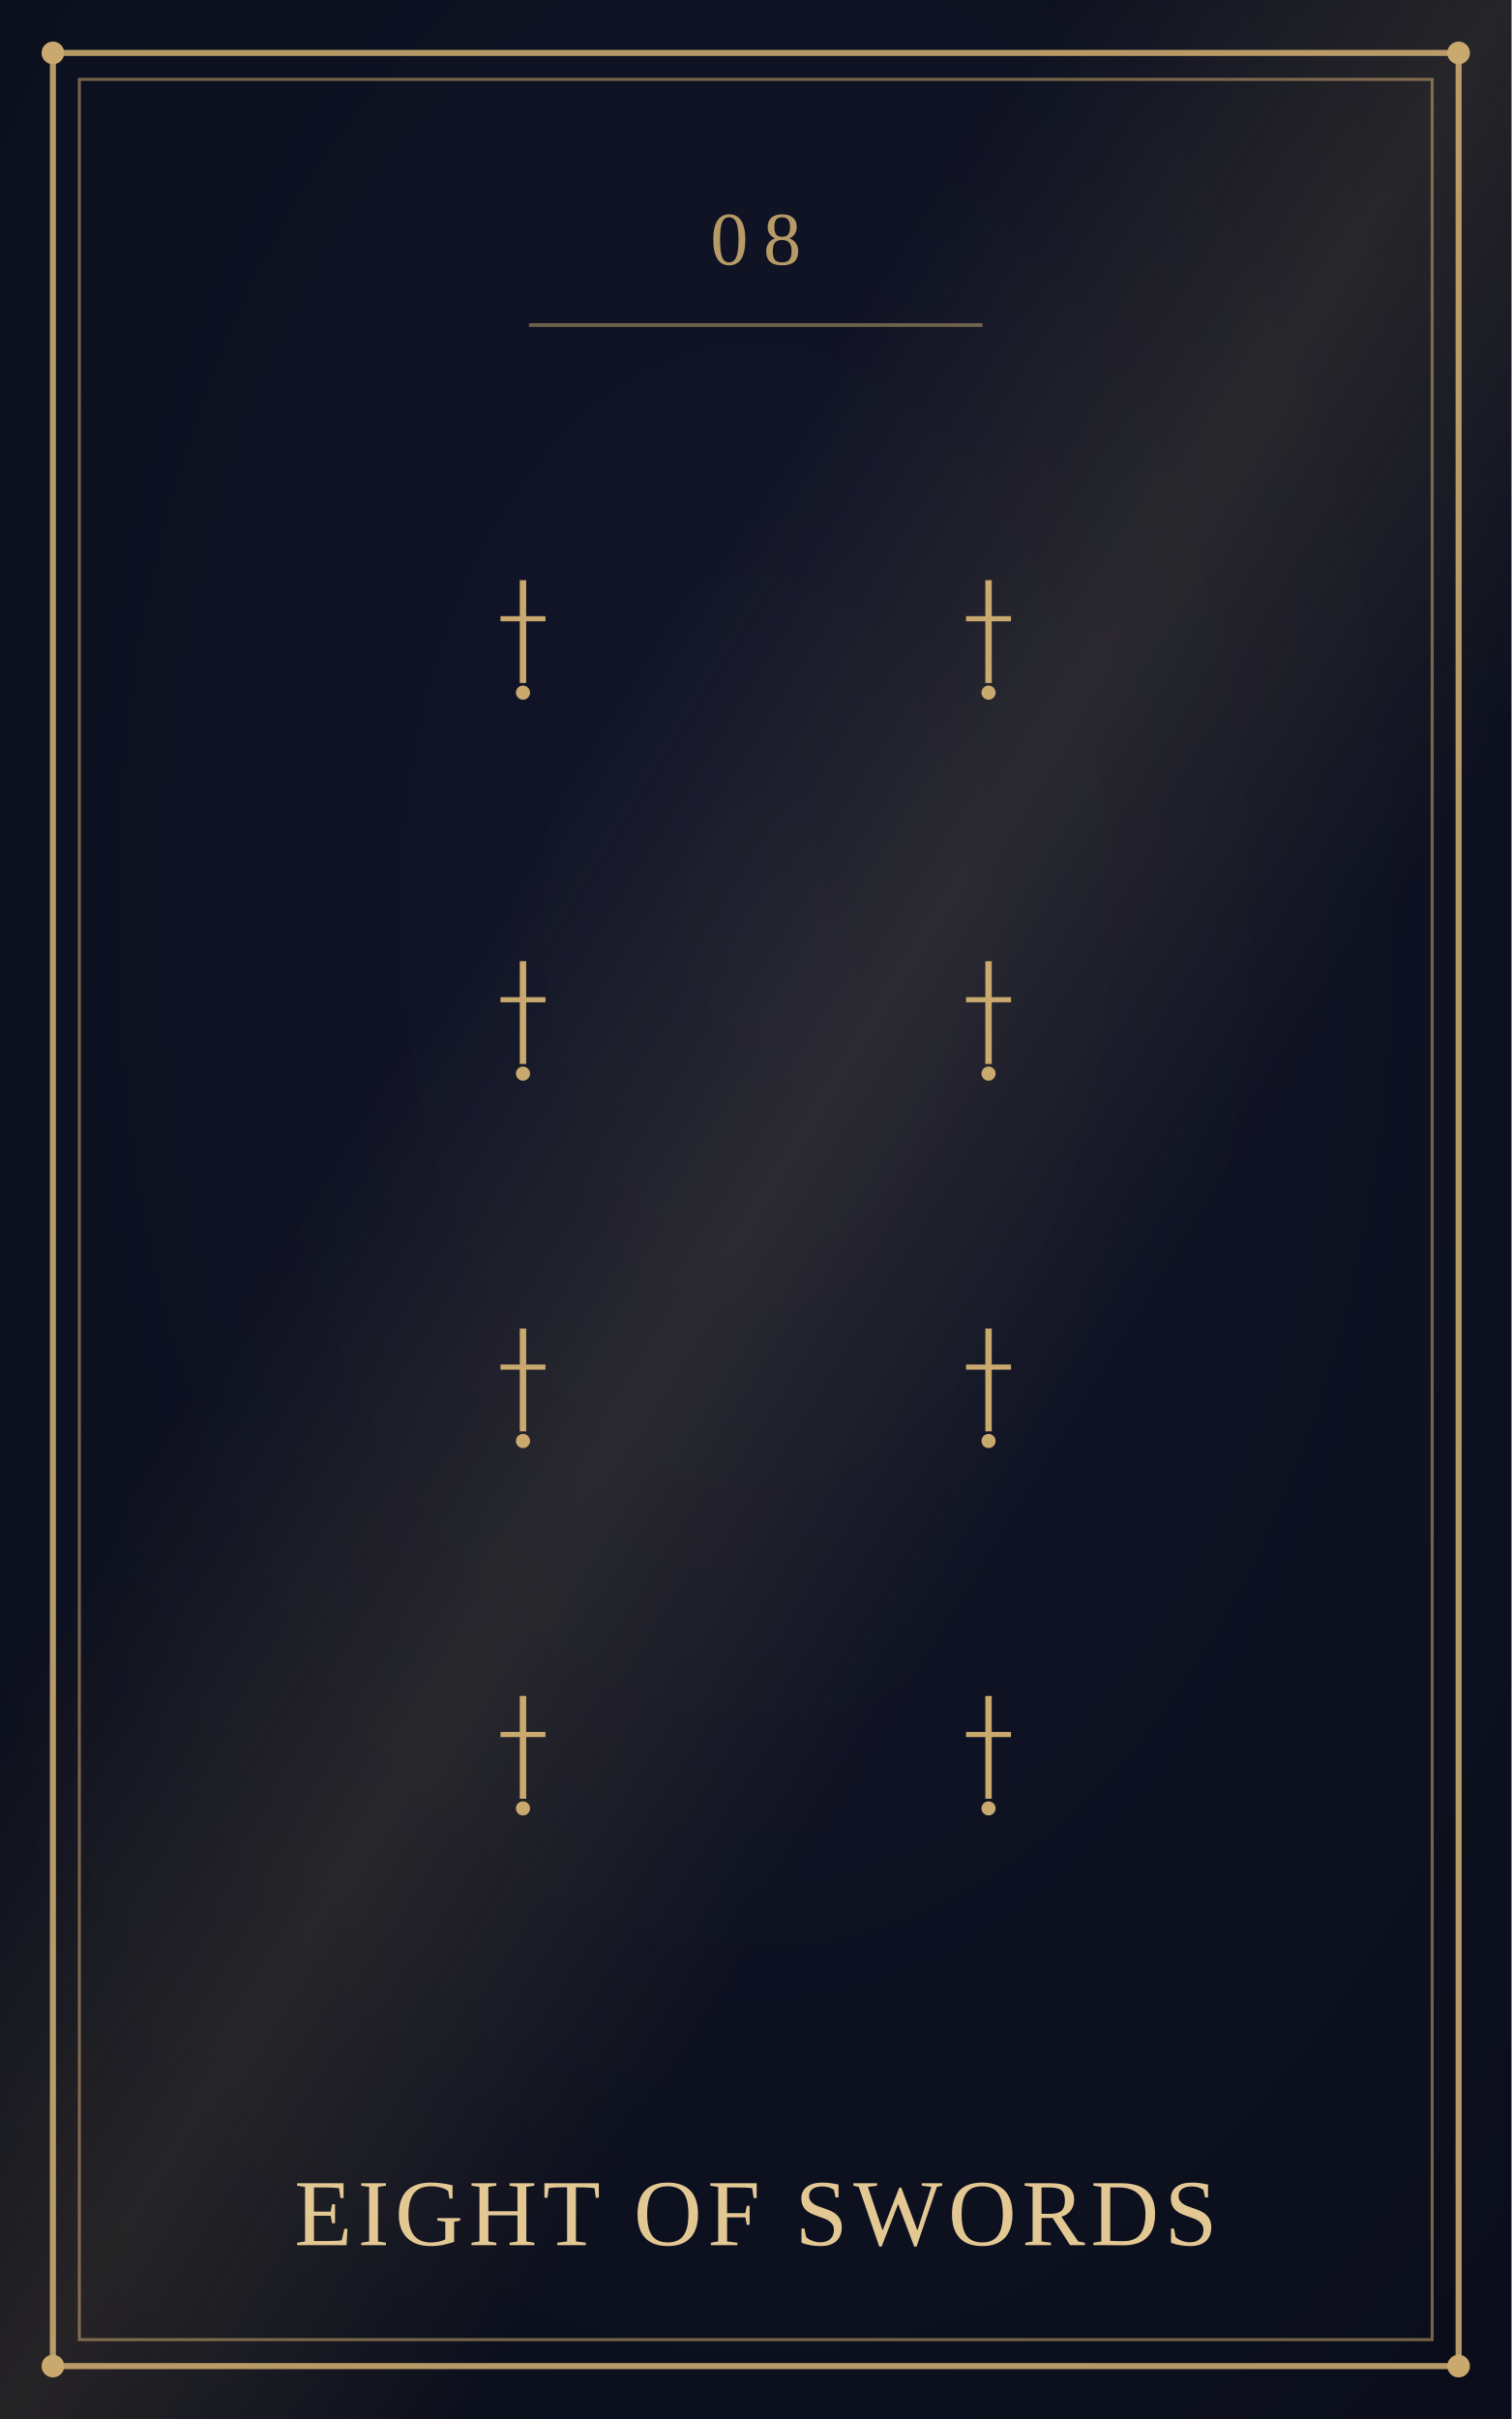
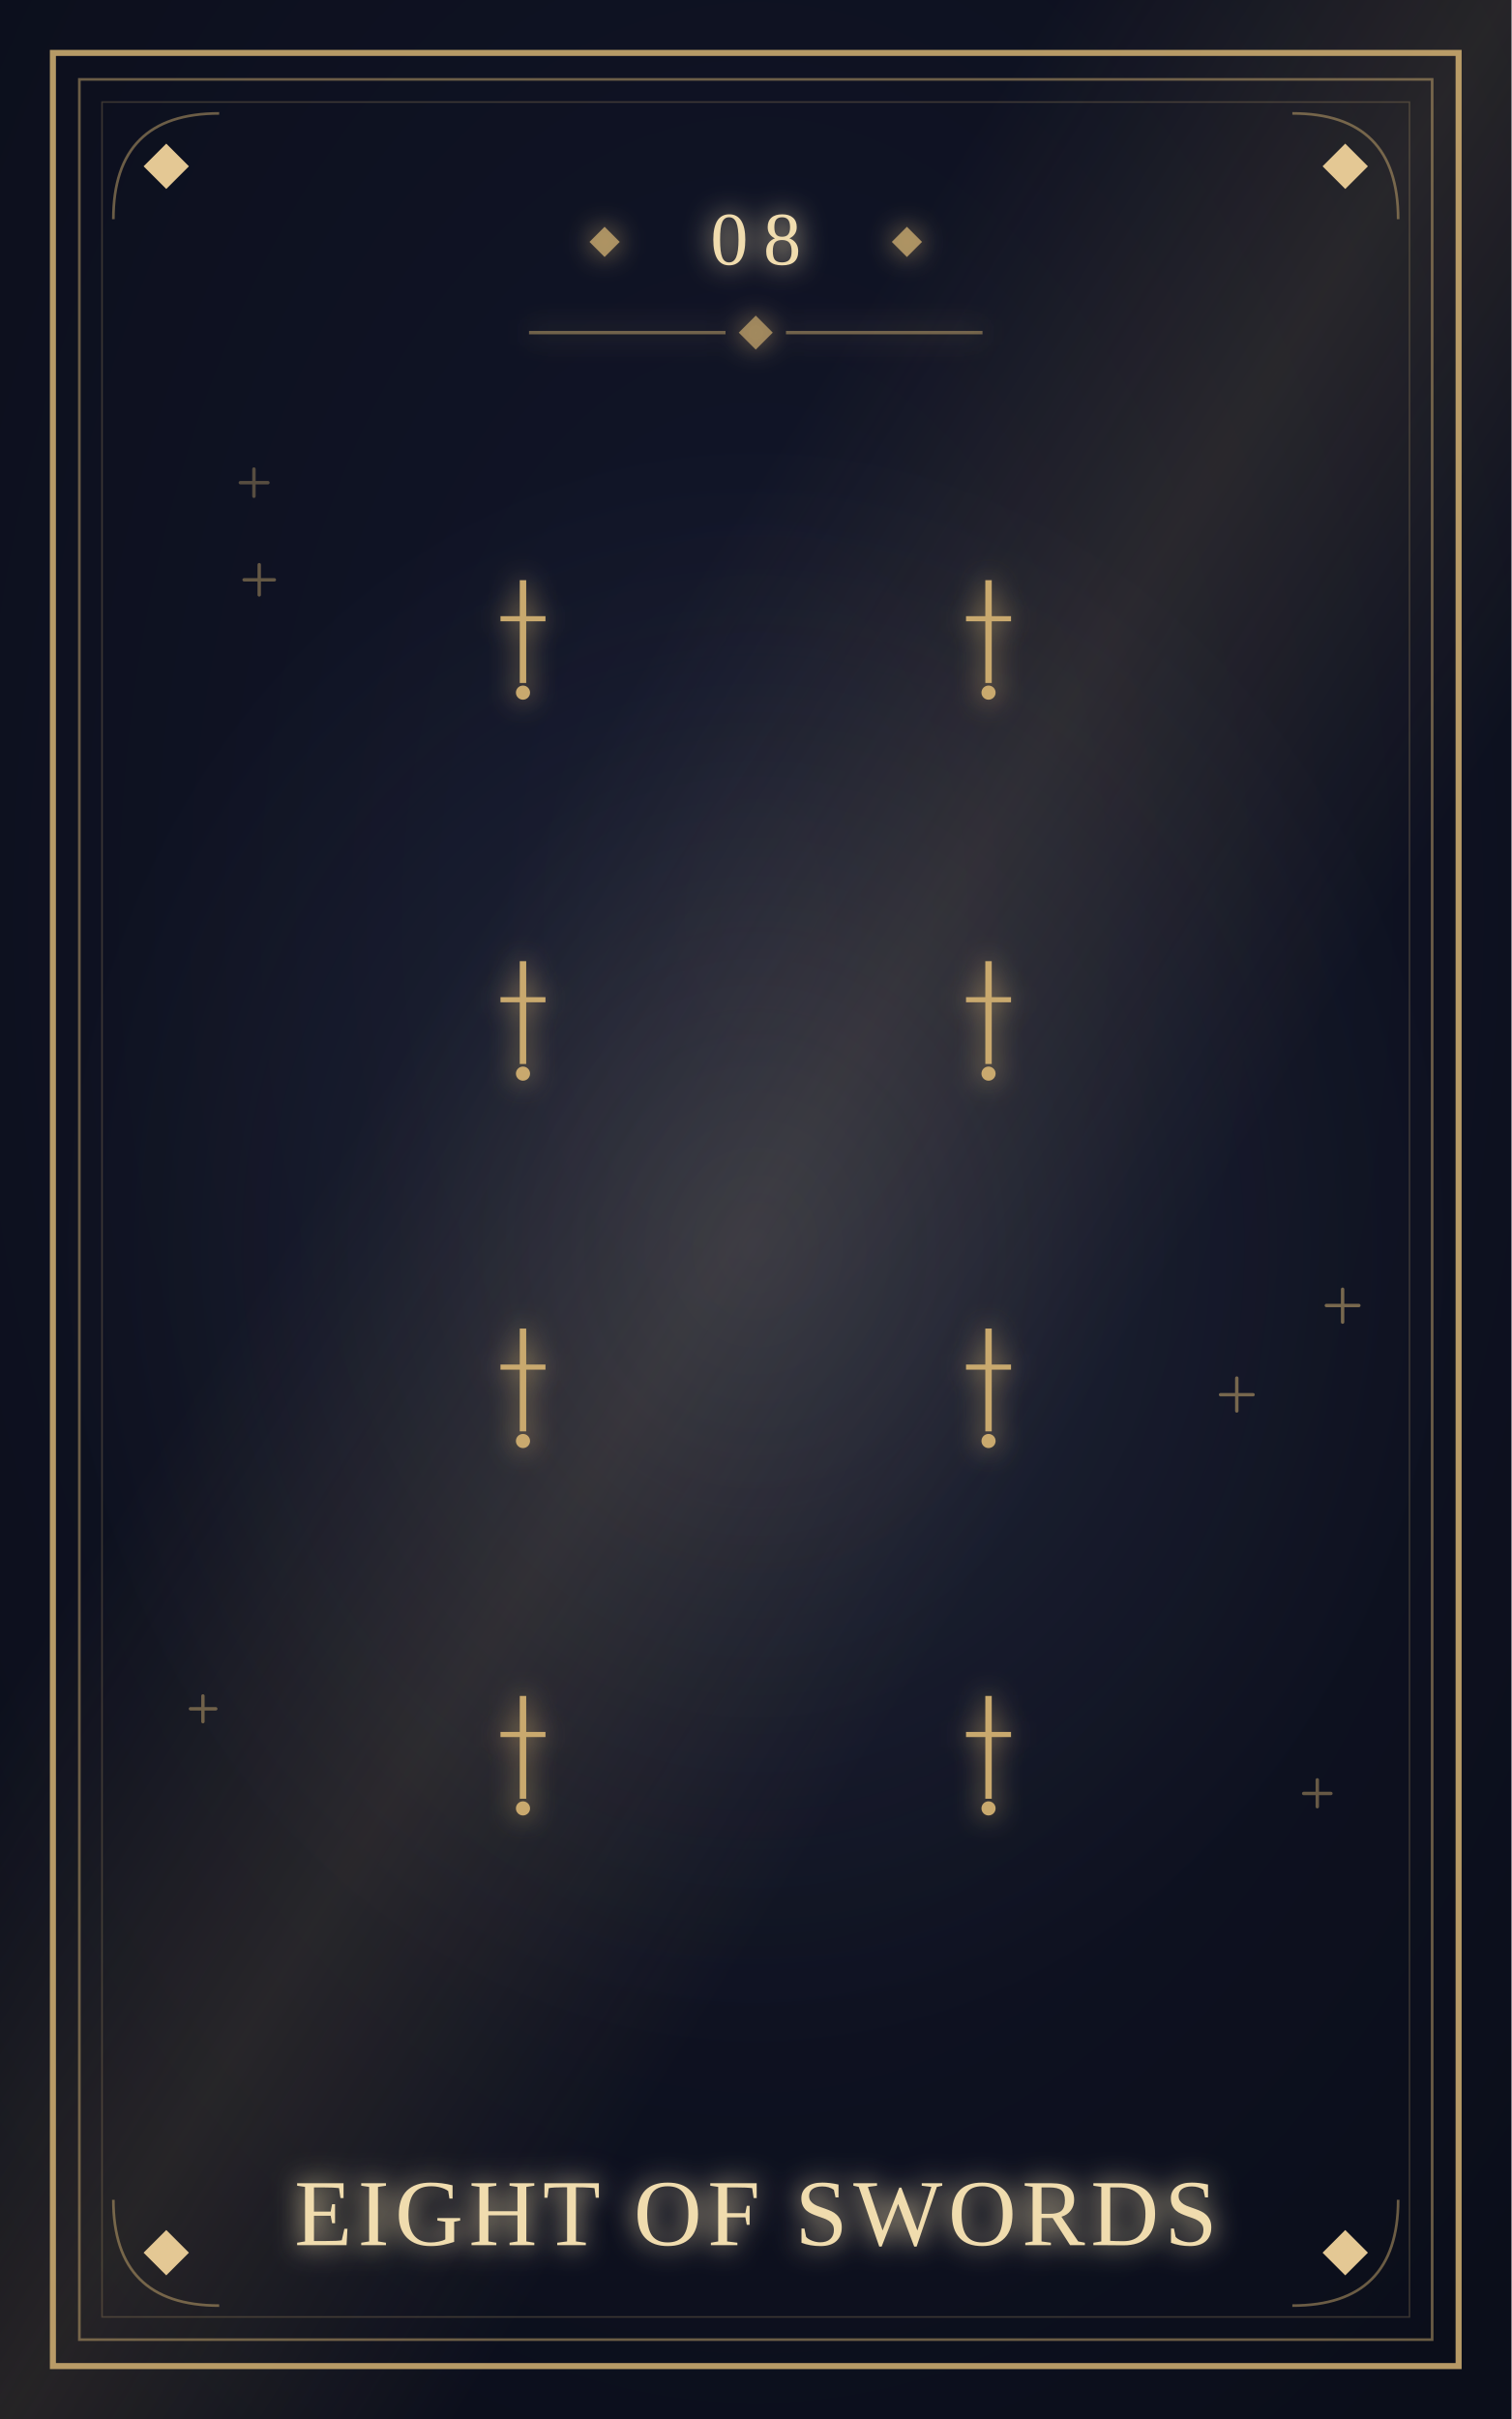
<svg xmlns="http://www.w3.org/2000/svg" viewBox="0 0 400 640" width="400" height="640">
  <defs>
    <radialGradient id="bgGrad" cx="50%" cy="38%" r="75%">
      <stop offset="0%" stop-color="#12162a" />
      <stop offset="100%" stop-color="#0b0e1a" />
    </radialGradient>
    <linearGradient id="sheen" x1="0%" y1="0%" x2="100%" y2="100%">
      <stop offset="35%" stop-color="#c9a96e" stop-opacity="0" />
      <stop offset="50%" stop-color="#c9a96e" stop-opacity="0.14" />
      <stop offset="65%" stop-color="#c9a96e" stop-opacity="0" />
    </linearGradient>
+     <radialGradient id="halo" cx="50%" cy="50%" r="50%">
+       <stop offset="0%" stop-color="#b9c2cf" stop-opacity="0.13" />
+       <stop offset="45%" stop-color="#b9c2cf" stop-opacity="0.06" />
+       <stop offset="100%" stop-color="#b9c2cf" stop-opacity="0" />
+     </radialGradient>
+     <filter id="glow" x="-40%" y="-40%" width="180%" height="180%">
+       <feGaussianBlur stdDeviation="3.5" result="b" />
+       <feMerge>
+         <feMergeNode in="b" />
+         <feMergeNode in="SourceGraphic" />
+       </feMerge>
+     </filter>
    <symbol id="sym-wands" viewBox="-20 -20 40 40">
      <g>
        <line x1="0" y1="-18" x2="0" y2="18" stroke="#c9a96e" stroke-width="2" stroke-linecap="round" transform="rotate(18)" />
        <line x1="-5" y1="-10" x2="5" y2="-6" stroke="#c9a96e" stroke-width="1.3" transform="rotate(18)" />
        <line x1="-5" y1="2" x2="5" y2="6" stroke="#c9a96e" stroke-width="1.3" transform="rotate(18)" />
      </g>
    </symbol>
    <symbol id="sym-cups" viewBox="-20 -20 40 40">
      <g>
        <path d="M -9 -12 L 9 -12 L 5 6 A 5 5 0 0 1 -5 6 Z" fill="none" stroke="#c9a96e" stroke-width="1.6" />
        <line x1="0" y1="6" x2="0" y2="14" stroke="#c9a96e" stroke-width="1.6" />
        <line x1="-6" y1="16" x2="6" y2="16" stroke="#c9a96e" stroke-width="1.6" />
      </g>
    </symbol>
    <symbol id="sym-swords" viewBox="-20 -20 40 40">
      <g>
        <line x1="0" y1="-18" x2="0" y2="14" stroke="#c9a96e" stroke-width="2" />
        <line x1="-7" y1="-6" x2="7" y2="-6" stroke="#c9a96e" stroke-width="1.6" />
        <circle cx="0" cy="17" r="2.2" fill="#c9a96e" />
      </g>
    </symbol>
    <symbol id="sym-pentacles" viewBox="-20 -20 40 40">
      <g>
        <circle cx="0" cy="0" r="13" fill="none" stroke="#c9a96e" stroke-width="1.5" opacity="1" />
        <polygon points="0,-8.4 2,-2.75 7.99,-2.6 3.23,1.05 4.94,6.8 0,3.4 -4.94,6.8 -3.23,1.05 -7.99,-2.6 -2,-2.75" fill="none" stroke="#c9a96e" stroke-width="1.2" opacity="1" />
      </g>
    </symbol>
  </defs>
  <rect x="0" y="0" width="400" height="640" fill="url(#bgGrad)" />
+   <ellipse cx="200" cy="330" rx="185" ry="215" fill="url(#halo)" />
  <rect x="0" y="0" width="400" height="640" fill="url(#sheen)" />
  <rect x="14" y="14" width="372" height="612" fill="none" stroke="#c9a96e" stroke-width="1.6" opacity="0.9" />
-   <rect x="21" y="21" width="358" height="598" fill="none" stroke="#c9a96e" stroke-width="0.8" opacity="0.55" />
-   <circle cx="14" cy="14" r="3" fill="#c9a96e" />
-   <circle cx="386" cy="14" r="3" fill="#c9a96e" />
-   <circle cx="14" cy="626" r="3" fill="#c9a96e" />
-   <circle cx="386" cy="626" r="3" fill="#c9a96e" />
-   <use href="#sym-swords" x="121.4" y="151.8" width="34" height="34" />
-   <use href="#sym-swords" x="244.6" y="151.8" width="34" height="34" />
-   <use href="#sym-swords" x="121.4" y="252.6" width="34" height="34" />
-   <use href="#sym-swords" x="244.6" y="252.6" width="34" height="34" />
-   <use href="#sym-swords" x="121.4" y="349.8" width="34" height="34" />
-   <use href="#sym-swords" x="244.6" y="349.8" width="34" height="34" />
-   <use href="#sym-swords" x="121.4" y="447" width="34" height="34" />
-   <use href="#sym-swords" x="244.6" y="447" width="34" height="34" />
-   <text x="200" y="70" text-anchor="middle" font-family="Georgia, 'Times New Roman', serif" font-size="20" letter-spacing="4" fill="#c9a96e" opacity="0.9">08</text>
-   <line x1="140" y1="86" x2="260" y2="86" stroke="#c9a96e" stroke-width="1" opacity="0.5" />
-   <text x="200" y="594" text-anchor="middle" font-family="Georgia, 'Times New Roman', serif" font-size="25" letter-spacing="1.5" fill="#e4c894">EIGHT OF SWORDS</text>
+   <rect x="21" y="21" width="358" height="598" fill="none" stroke="#c9a96e" stroke-width="0.7" opacity="0.5" />
+   <rect x="27" y="27" width="346" height="586" fill="none" stroke="#c9a96e" stroke-width="0.4" opacity="0.25" />
+   <polygon points="44,38 50,44 44,50 38,44" fill="#e4c894" opacity="1" />
+   <polygon points="356,38 362,44 356,50 350,44" fill="#e4c894" opacity="1" />
+   <polygon points="44,590 50,596 44,602 38,596" fill="#e4c894" opacity="1" />
+   <polygon points="356,590 362,596 356,602 350,596" fill="#e4c894" opacity="1" />
+   <g fill="none" stroke="#c9a96e" stroke-width="0.7" opacity="0.5">
+     <path d="M30 58 Q30 30 58 30" />
+     <path d="M370 58 Q370 30 342 30" />
+     <path d="M30 582 Q30 610 58 610" />
+     <path d="M370 582 Q370 610 342 610" />
+   </g>
+   <g stroke="#c9a96e" stroke-width="0.9" stroke-linecap="round" opacity="0.39">
+     <line x1="67.2" y1="124.1" x2="67.2" y2="131.3" />
+     <line x1="63.6" y1="127.7" x2="70.9" y2="127.7" />
+   </g>
+   <g stroke="#c9a96e" stroke-width="0.9" stroke-linecap="round" opacity="0.48">
+     <line x1="348.6" y1="470.9" x2="348.6" y2="478.0" />
+     <line x1="345.0" y1="474.5" x2="352.2" y2="474.5" />
+   </g>
+   <g stroke="#c9a96e" stroke-width="0.9" stroke-linecap="round" opacity="0.49">
+     <line x1="53.7" y1="448.7" x2="53.7" y2="455.5" />
+     <line x1="50.4" y1="452.1" x2="57.1" y2="452.1" />
+   </g>
+   <g stroke="#c9a96e" stroke-width="0.9" stroke-linecap="round" opacity="0.56">
+     <line x1="355.3" y1="341.1" x2="355.3" y2="349.8" />
+     <line x1="351.0" y1="345.4" x2="359.6" y2="345.4" />
+   </g>
+   <g stroke="#c9a96e" stroke-width="0.9" stroke-linecap="round" opacity="0.46">
+     <line x1="68.6" y1="149.4" x2="68.6" y2="157.4" />
+     <line x1="64.6" y1="153.4" x2="72.6" y2="153.4" />
+   </g>
+   <g stroke="#c9a96e" stroke-width="0.9" stroke-linecap="round" opacity="0.55">
+     <line x1="327.3" y1="364.6" x2="327.3" y2="373.3" />
+     <line x1="323.0" y1="369.0" x2="331.6" y2="369.0" />
+   </g>
+   <g filter="url(#glow)">
+     <use href="#sym-swords" x="121.4" y="151.8" width="34" height="34" />
+     <use href="#sym-swords" x="244.6" y="151.8" width="34" height="34" />
+     <use href="#sym-swords" x="121.4" y="252.6" width="34" height="34" />
+     <use href="#sym-swords" x="244.6" y="252.6" width="34" height="34" />
+     <use href="#sym-swords" x="121.4" y="349.8" width="34" height="34" />
+     <use href="#sym-swords" x="244.6" y="349.8" width="34" height="34" />
+     <use href="#sym-swords" x="121.4" y="447" width="34" height="34" />
+     <use href="#sym-swords" x="244.6" y="447" width="34" height="34" />
+     <text x="200" y="70" text-anchor="middle" font-family="Georgia, 'Times New Roman', serif" font-size="20" letter-spacing="4" fill="#f0dcae">08</text>
+     <polygon points="160,60 164,64 160,68 156,64" fill="#c9a96e" opacity="0.8" />
+     <polygon points="240,60 244,64 240,68 236,64" fill="#c9a96e" opacity="0.8" />
+     <line x1="140" y1="88" x2="192" y2="88" stroke="#c9a96e" stroke-width="0.9" opacity="0.5" />
+     <line x1="208" y1="88" x2="260" y2="88" stroke="#c9a96e" stroke-width="0.9" opacity="0.5" />
+     <polygon points="200,83.5 204.5,88 200,92.5 195.5,88" fill="#c9a96e" opacity="0.7" />
+     <text x="200" y="594" text-anchor="middle" font-family="Georgia, 'Times New Roman', serif" font-size="25" letter-spacing="1.5" fill="#f0dcae">EIGHT OF SWORDS</text>
+   </g>
</svg>
